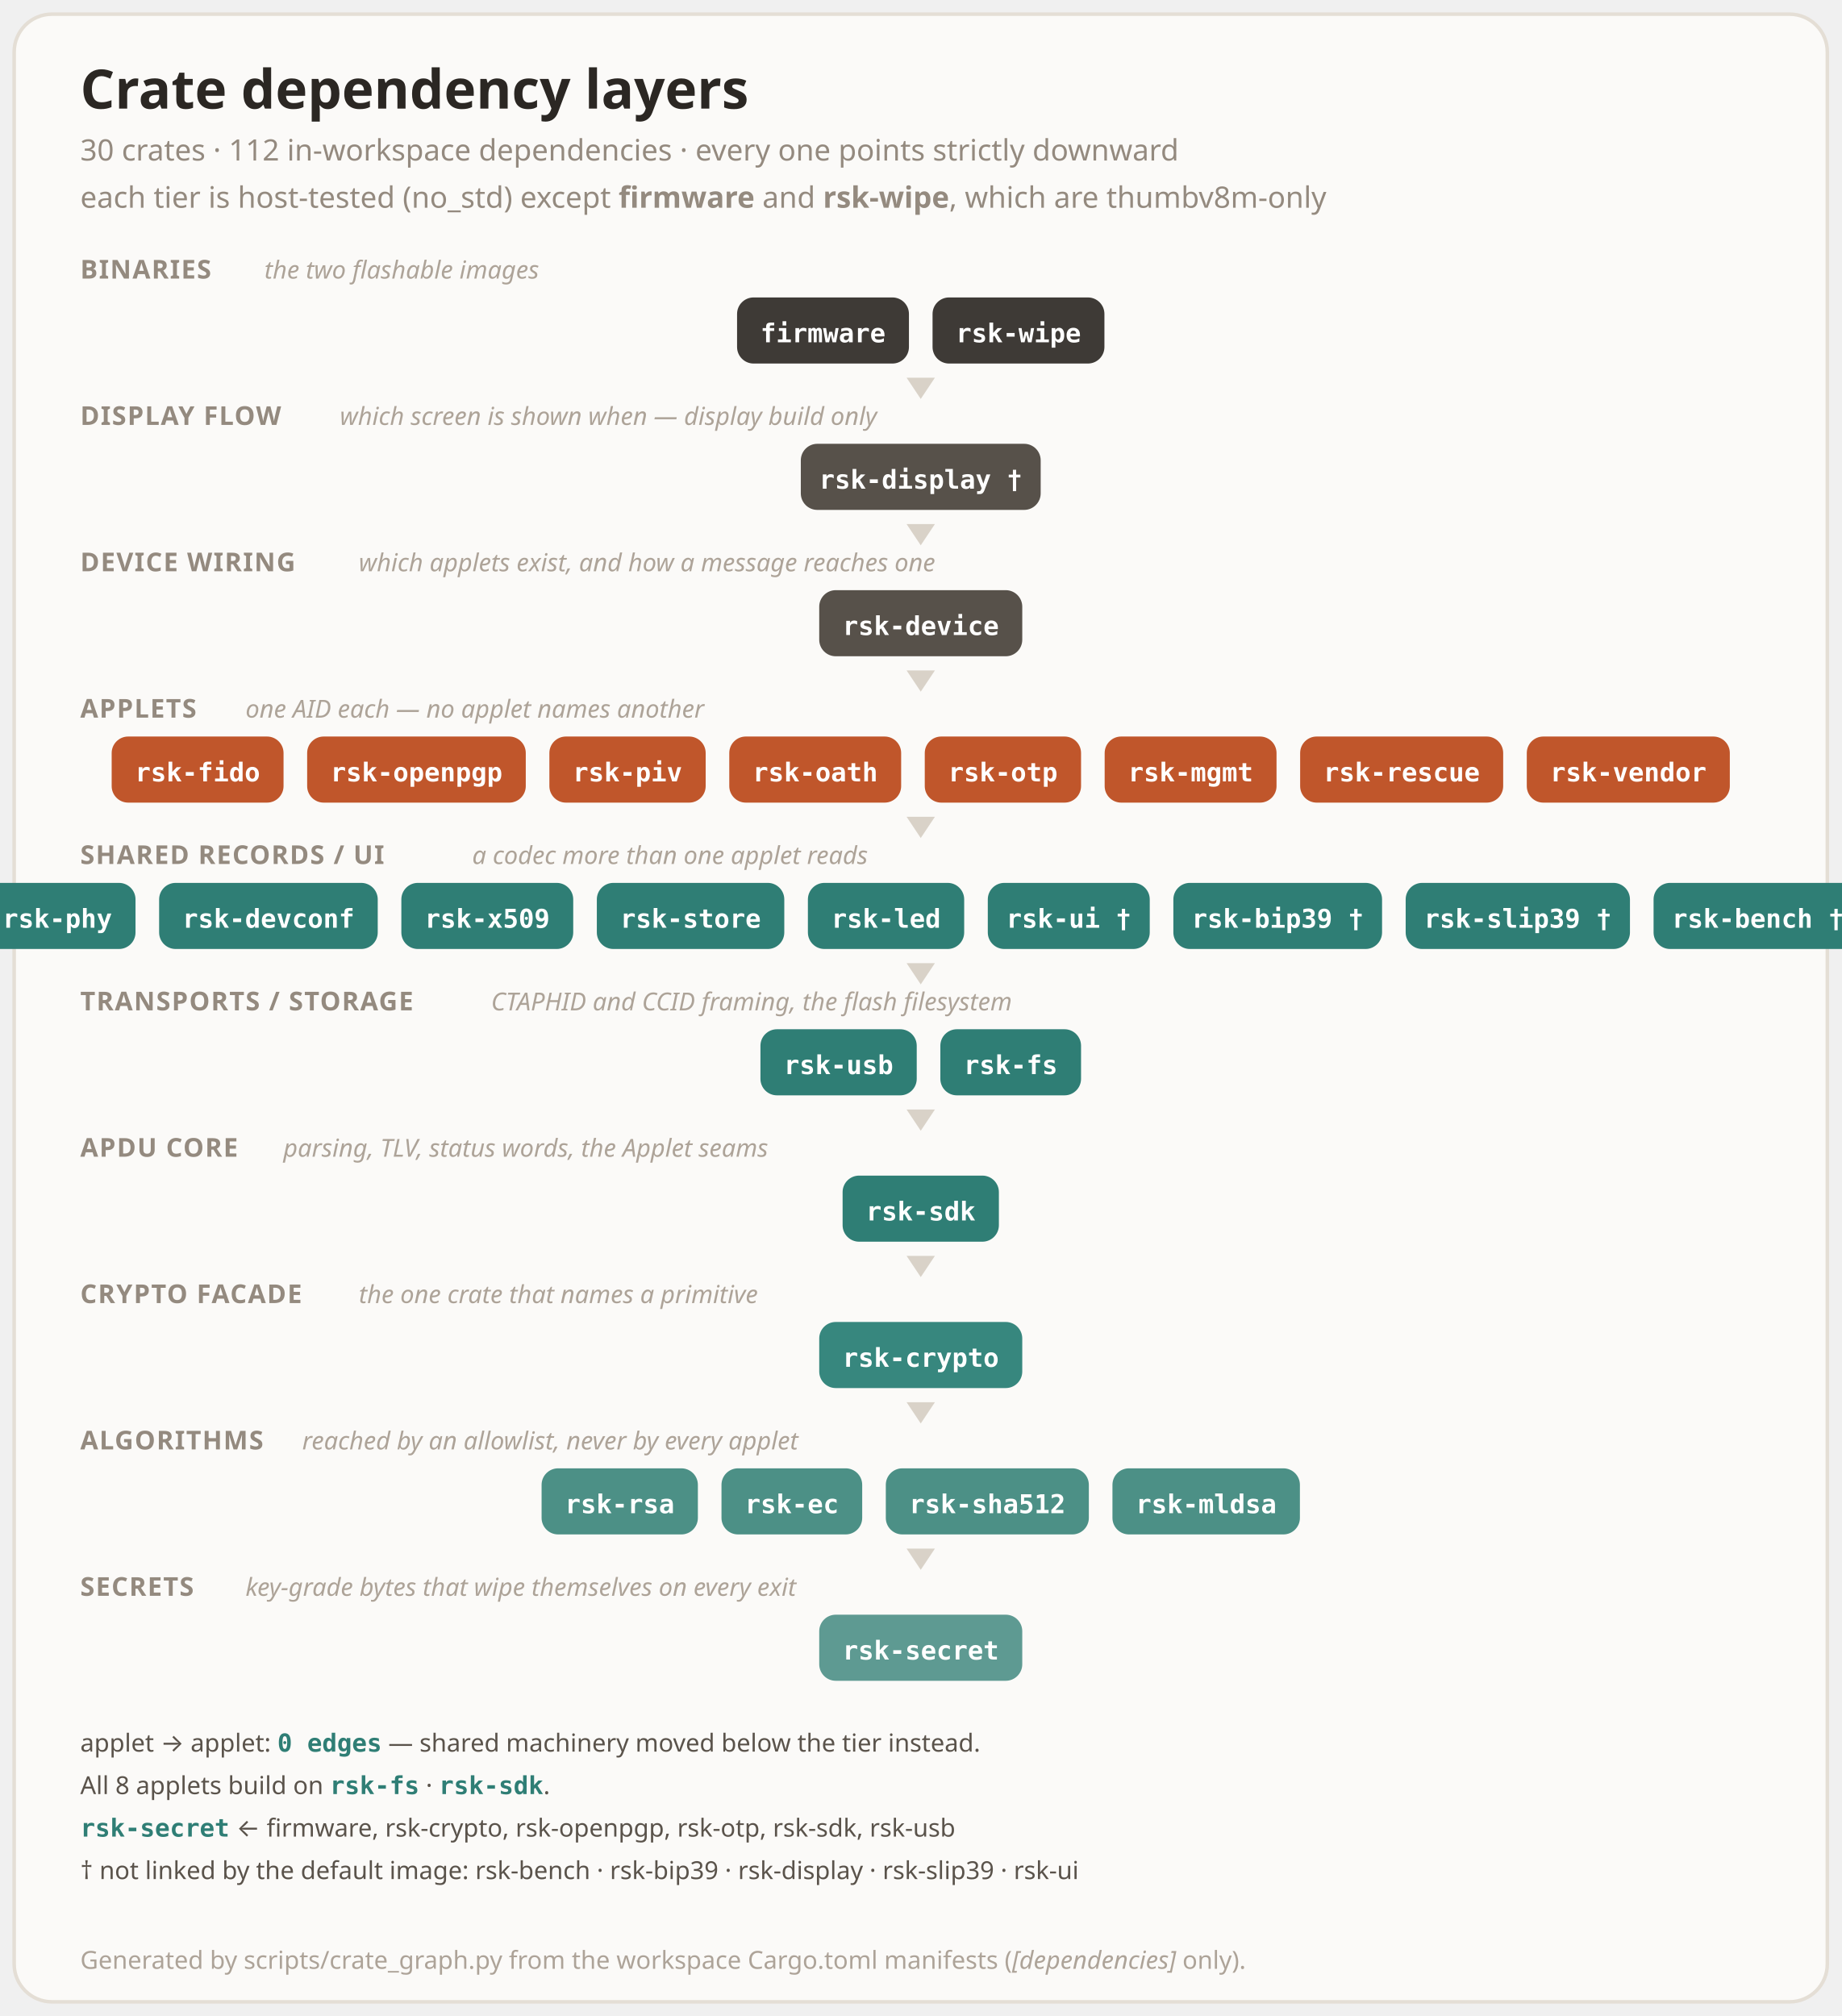
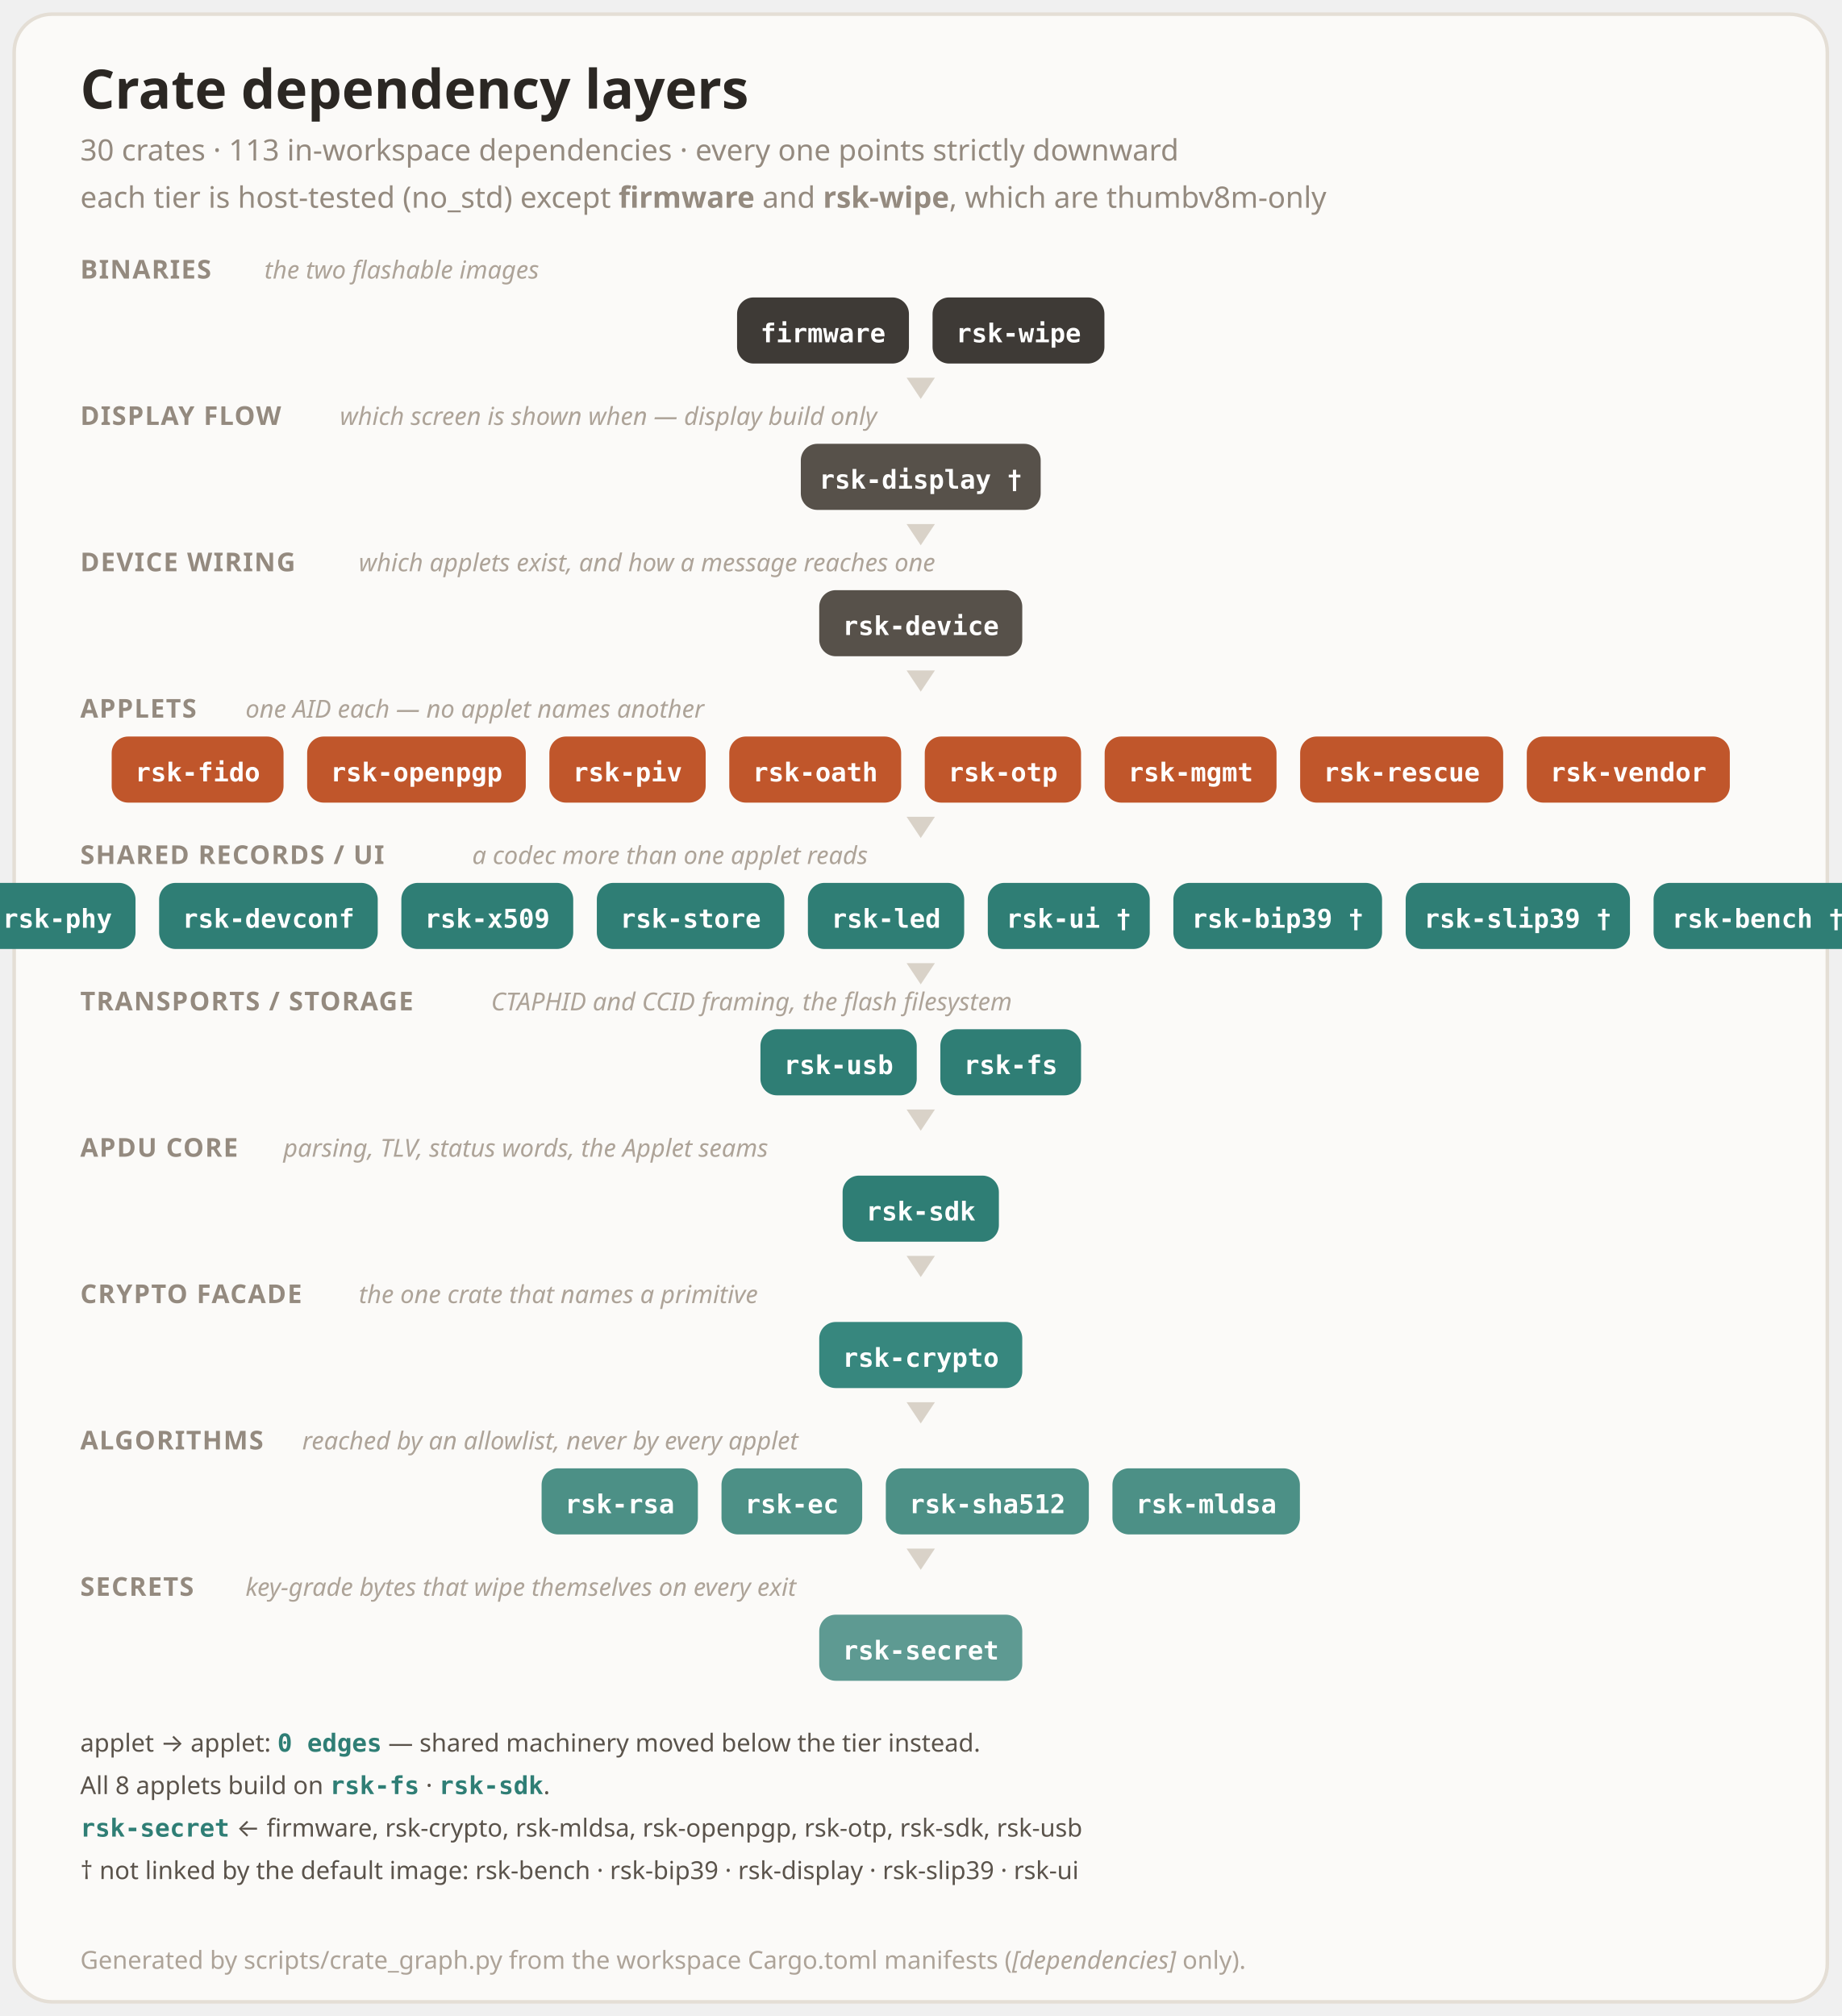
<svg xmlns="http://www.w3.org/2000/svg" viewBox="0 0 780 854" role="img" aria-labelledby="ttl dsc" font-family="'Segoe UI', system-ui, -apple-system, sans-serif">
  <defs>
    <style>
      .h1{font-size:23px;font-weight:700;fill:#2B2723}
      .sub{font-size:12.5px;fill:#948A7F}
      .sub2{font-size:10.5px;fill:#ADA398;font-style:italic}
      .tier{font-size:11px;font-weight:700;fill:#948A7F;letter-spacing:.5px}
      .node{font-size:11px;font-weight:700;fill:#fff;font-family:'SF Mono','Roboto Mono',ui-monospace,monospace}
      .note{font-size:10.5px;fill:#5A534B}
      .notek{font-family:'SF Mono','Roboto Mono',ui-monospace,monospace;font-weight:700;fill:#2F7E75}
      .arw{fill:#D9D2C8}
      .foot{font-size:10.5px;fill:#ADA398}
    </style>
  </defs>
  <rect x="6" y="6" width="768" height="842" rx="16" fill="#FBFAF8" stroke="#E4DED5" stroke-width="1.5" />
  <text class="h1" x="34" y="46">Crate dependency layers</text>
-   <text class="sub" x="34" y="68">30 crates · 112 in-workspace dependencies · every one points strictly downward</text>
+   <text class="sub" x="34" y="68">30 crates · 113 in-workspace dependencies · every one points strictly downward</text>
  <text class="sub" x="34" y="88">each tier is host-tested (no_std) except <tspan font-weight="700">firmware</tspan> and <tspan font-weight="700">rsk-wipe</tspan>, which are thumbv8m-only</text>
  <text class="tier" x="34" y="118">BINARIES</text>
  <text class="sub2" x="112" y="118">the two flashable images</text>
  <rect x="312.2" y="126" width="72.8" height="28" rx="7" fill="#3E3A36" />
  <text class="node" x="348.6" y="145" text-anchor="middle">firmware</text>
  <rect x="395.0" y="126" width="72.8" height="28" rx="7" fill="#3E3A36" />
  <text class="node" x="431.4" y="145" text-anchor="middle">rsk-wipe</text>
  <path class="arw" d="M390 160 l6 0 -6 9 -6 -9 z" />
  <text class="tier" x="34" y="180">DISPLAY FLOW</text>
  <text class="sub2" x="144" y="180">which screen is shown when — display build only</text>
  <rect x="339.2" y="188" width="101.6" height="28" rx="7" fill="#57514A" />
  <text class="node" x="390.0" y="207" text-anchor="middle">rsk-display †</text>
  <path class="arw" d="M390 222 l6 0 -6 9 -6 -9 z" />
  <text class="tier" x="34" y="242">DEVICE WIRING</text>
  <text class="sub2" x="152" y="242">which applets exist, and how a message reaches one</text>
  <rect x="347.0" y="250" width="86.0" height="28" rx="7" fill="#57514A" />
  <text class="node" x="390.0" y="269" text-anchor="middle">rsk-device</text>
  <path class="arw" d="M390 284 l6 0 -6 9 -6 -9 z" />
  <text class="tier" x="34" y="304">APPLETS</text>
  <text class="sub2" x="104" y="304">one AID each — no applet names another</text>
  <rect x="47.3" y="312" width="72.8" height="28" rx="7" fill="#C0562B" />
  <text class="node" x="83.7" y="331" text-anchor="middle">rsk-fido</text>
  <rect x="130.1" y="312" width="92.6" height="28" rx="7" fill="#C0562B" />
  <text class="node" x="176.4" y="331" text-anchor="middle">rsk-openpgp</text>
  <rect x="232.7" y="312" width="66.2" height="28" rx="7" fill="#C0562B" />
  <text class="node" x="265.8" y="331" text-anchor="middle">rsk-piv</text>
  <rect x="308.9" y="312" width="72.8" height="28" rx="7" fill="#C0562B" />
  <text class="node" x="345.3" y="331" text-anchor="middle">rsk-oath</text>
  <rect x="391.7" y="312" width="66.2" height="28" rx="7" fill="#C0562B" />
  <text class="node" x="424.8" y="331" text-anchor="middle">rsk-otp</text>
  <rect x="467.9" y="312" width="72.8" height="28" rx="7" fill="#C0562B" />
  <text class="node" x="504.3" y="331" text-anchor="middle">rsk-mgmt</text>
  <rect x="550.7" y="312" width="86.0" height="28" rx="7" fill="#C0562B" />
  <text class="node" x="593.7" y="331" text-anchor="middle">rsk-rescue</text>
  <rect x="646.7" y="312" width="86.0" height="28" rx="7" fill="#C0562B" />
  <text class="node" x="689.7" y="331" text-anchor="middle">rsk-vendor</text>
  <path class="arw" d="M390 346 l6 0 -6 9 -6 -9 z" />
  <text class="tier" x="34" y="366">SHARED RECORDS / UI</text>
  <text class="sub2" x="200" y="366">a codec more than one applet reads</text>
  <rect x="-8.8" y="374" width="66.2" height="28" rx="7" fill="#2F7E75" />
  <text class="node" x="24.3" y="393" text-anchor="middle">rsk-phy</text>
  <rect x="67.4" y="374" width="92.6" height="28" rx="7" fill="#2F7E75" />
  <text class="node" x="113.7" y="393" text-anchor="middle">rsk-devconf</text>
  <rect x="170.0" y="374" width="72.8" height="28" rx="7" fill="#2F7E75" />
  <text class="node" x="206.4" y="393" text-anchor="middle">rsk-x509</text>
  <rect x="252.8" y="374" width="79.4" height="28" rx="7" fill="#2F7E75" />
  <text class="node" x="292.5" y="393" text-anchor="middle">rsk-store</text>
  <rect x="342.2" y="374" width="66.2" height="28" rx="7" fill="#2F7E75" />
  <text class="node" x="375.3" y="393" text-anchor="middle">rsk-led</text>
  <rect x="418.4" y="374" width="68.6" height="28" rx="7" fill="#2F7E75" />
  <text class="node" x="452.7" y="393" text-anchor="middle">rsk-ui †</text>
  <rect x="497.0" y="374" width="88.4" height="28" rx="7" fill="#2F7E75" />
  <text class="node" x="541.2" y="393" text-anchor="middle">rsk-bip39 †</text>
  <rect x="595.4" y="374" width="95.0" height="28" rx="7" fill="#2F7E75" />
  <text class="node" x="642.9" y="393" text-anchor="middle">rsk-slip39 †</text>
  <rect x="700.4" y="374" width="88.4" height="28" rx="7" fill="#2F7E75" />
  <text class="node" x="744.6" y="393" text-anchor="middle">rsk-bench †</text>
  <path class="arw" d="M390 408 l6 0 -6 9 -6 -9 z" />
  <text class="tier" x="34" y="428">TRANSPORTS / STORAGE</text>
  <text class="sub2" x="208" y="428">CTAPHID and CCID framing, the flash filesystem</text>
  <rect x="322.1" y="436" width="66.2" height="28" rx="7" fill="#2F7E75" />
  <text class="node" x="355.2" y="455" text-anchor="middle">rsk-usb</text>
  <rect x="398.3" y="436" width="59.6" height="28" rx="7" fill="#2F7E75" />
  <text class="node" x="428.1" y="455" text-anchor="middle">rsk-fs</text>
  <path class="arw" d="M390 470 l6 0 -6 9 -6 -9 z" />
  <text class="tier" x="34" y="490">APDU CORE</text>
  <text class="sub2" x="120" y="490">parsing, TLV, status words, the Applet seams</text>
  <rect x="356.9" y="498" width="66.2" height="28" rx="7" fill="#2F7E75" />
  <text class="node" x="390.0" y="517" text-anchor="middle">rsk-sdk</text>
  <path class="arw" d="M390 532 l6 0 -6 9 -6 -9 z" />
  <text class="tier" x="34" y="552">CRYPTO FACADE</text>
  <text class="sub2" x="152" y="552">the one crate that names a primitive</text>
  <rect x="347.0" y="560" width="86.0" height="28" rx="7" fill="#37877E" />
  <text class="node" x="390.0" y="579" text-anchor="middle">rsk-crypto</text>
  <path class="arw" d="M390 594 l6 0 -6 9 -6 -9 z" />
  <text class="tier" x="34" y="614">ALGORITHMS</text>
  <text class="sub2" x="128" y="614">reached by an allowlist, never by every applet</text>
  <rect x="229.4" y="622" width="66.2" height="28" rx="7" fill="#4C9086" />
  <text class="node" x="262.5" y="641" text-anchor="middle">rsk-rsa</text>
  <rect x="305.6" y="622" width="59.6" height="28" rx="7" fill="#4C9086" />
  <text class="node" x="335.4" y="641" text-anchor="middle">rsk-ec</text>
  <rect x="375.2" y="622" width="86.0" height="28" rx="7" fill="#4C9086" />
  <text class="node" x="418.2" y="641" text-anchor="middle">rsk-sha512</text>
  <rect x="471.2" y="622" width="79.4" height="28" rx="7" fill="#4C9086" />
  <text class="node" x="510.9" y="641" text-anchor="middle">rsk-mldsa</text>
  <path class="arw" d="M390 656 l6 0 -6 9 -6 -9 z" />
  <text class="tier" x="34" y="676">SECRETS</text>
  <text class="sub2" x="104" y="676">key-grade bytes that wipe themselves on every exit</text>
  <rect x="347.0" y="684" width="86.0" height="28" rx="7" fill="#5E9A92" />
  <text class="node" x="390.0" y="703" text-anchor="middle">rsk-secret</text>
  <text class="note" x="34" y="742">applet → applet: <tspan class="notek">0 edges</tspan> — shared machinery moved below the tier instead.</text>
  <text class="note" x="34" y="760">All 8 applets build on <tspan class="notek">rsk-fs</tspan> · <tspan class="notek">rsk-sdk</tspan>.</text>
  <text class="note" x="34" y="778">
-     <tspan class="notek">rsk-secret</tspan> ← firmware, rsk-crypto, rsk-openpgp, rsk-otp, rsk-sdk, rsk-usb</text>
+     <tspan class="notek">rsk-secret</tspan> ← firmware, rsk-crypto, rsk-mldsa, rsk-openpgp, rsk-otp, rsk-sdk, rsk-usb</text>
  <text class="note" x="34" y="796">† not linked by the default image: rsk-bench · rsk-bip39 · rsk-display · rsk-slip39 · rsk-ui</text>
  <text class="foot" x="34" y="834">Generated by scripts/crate_graph.py from the workspace Cargo.toml manifests (<tspan font-style="italic">[dependencies]</tspan> only).</text>
</svg>
